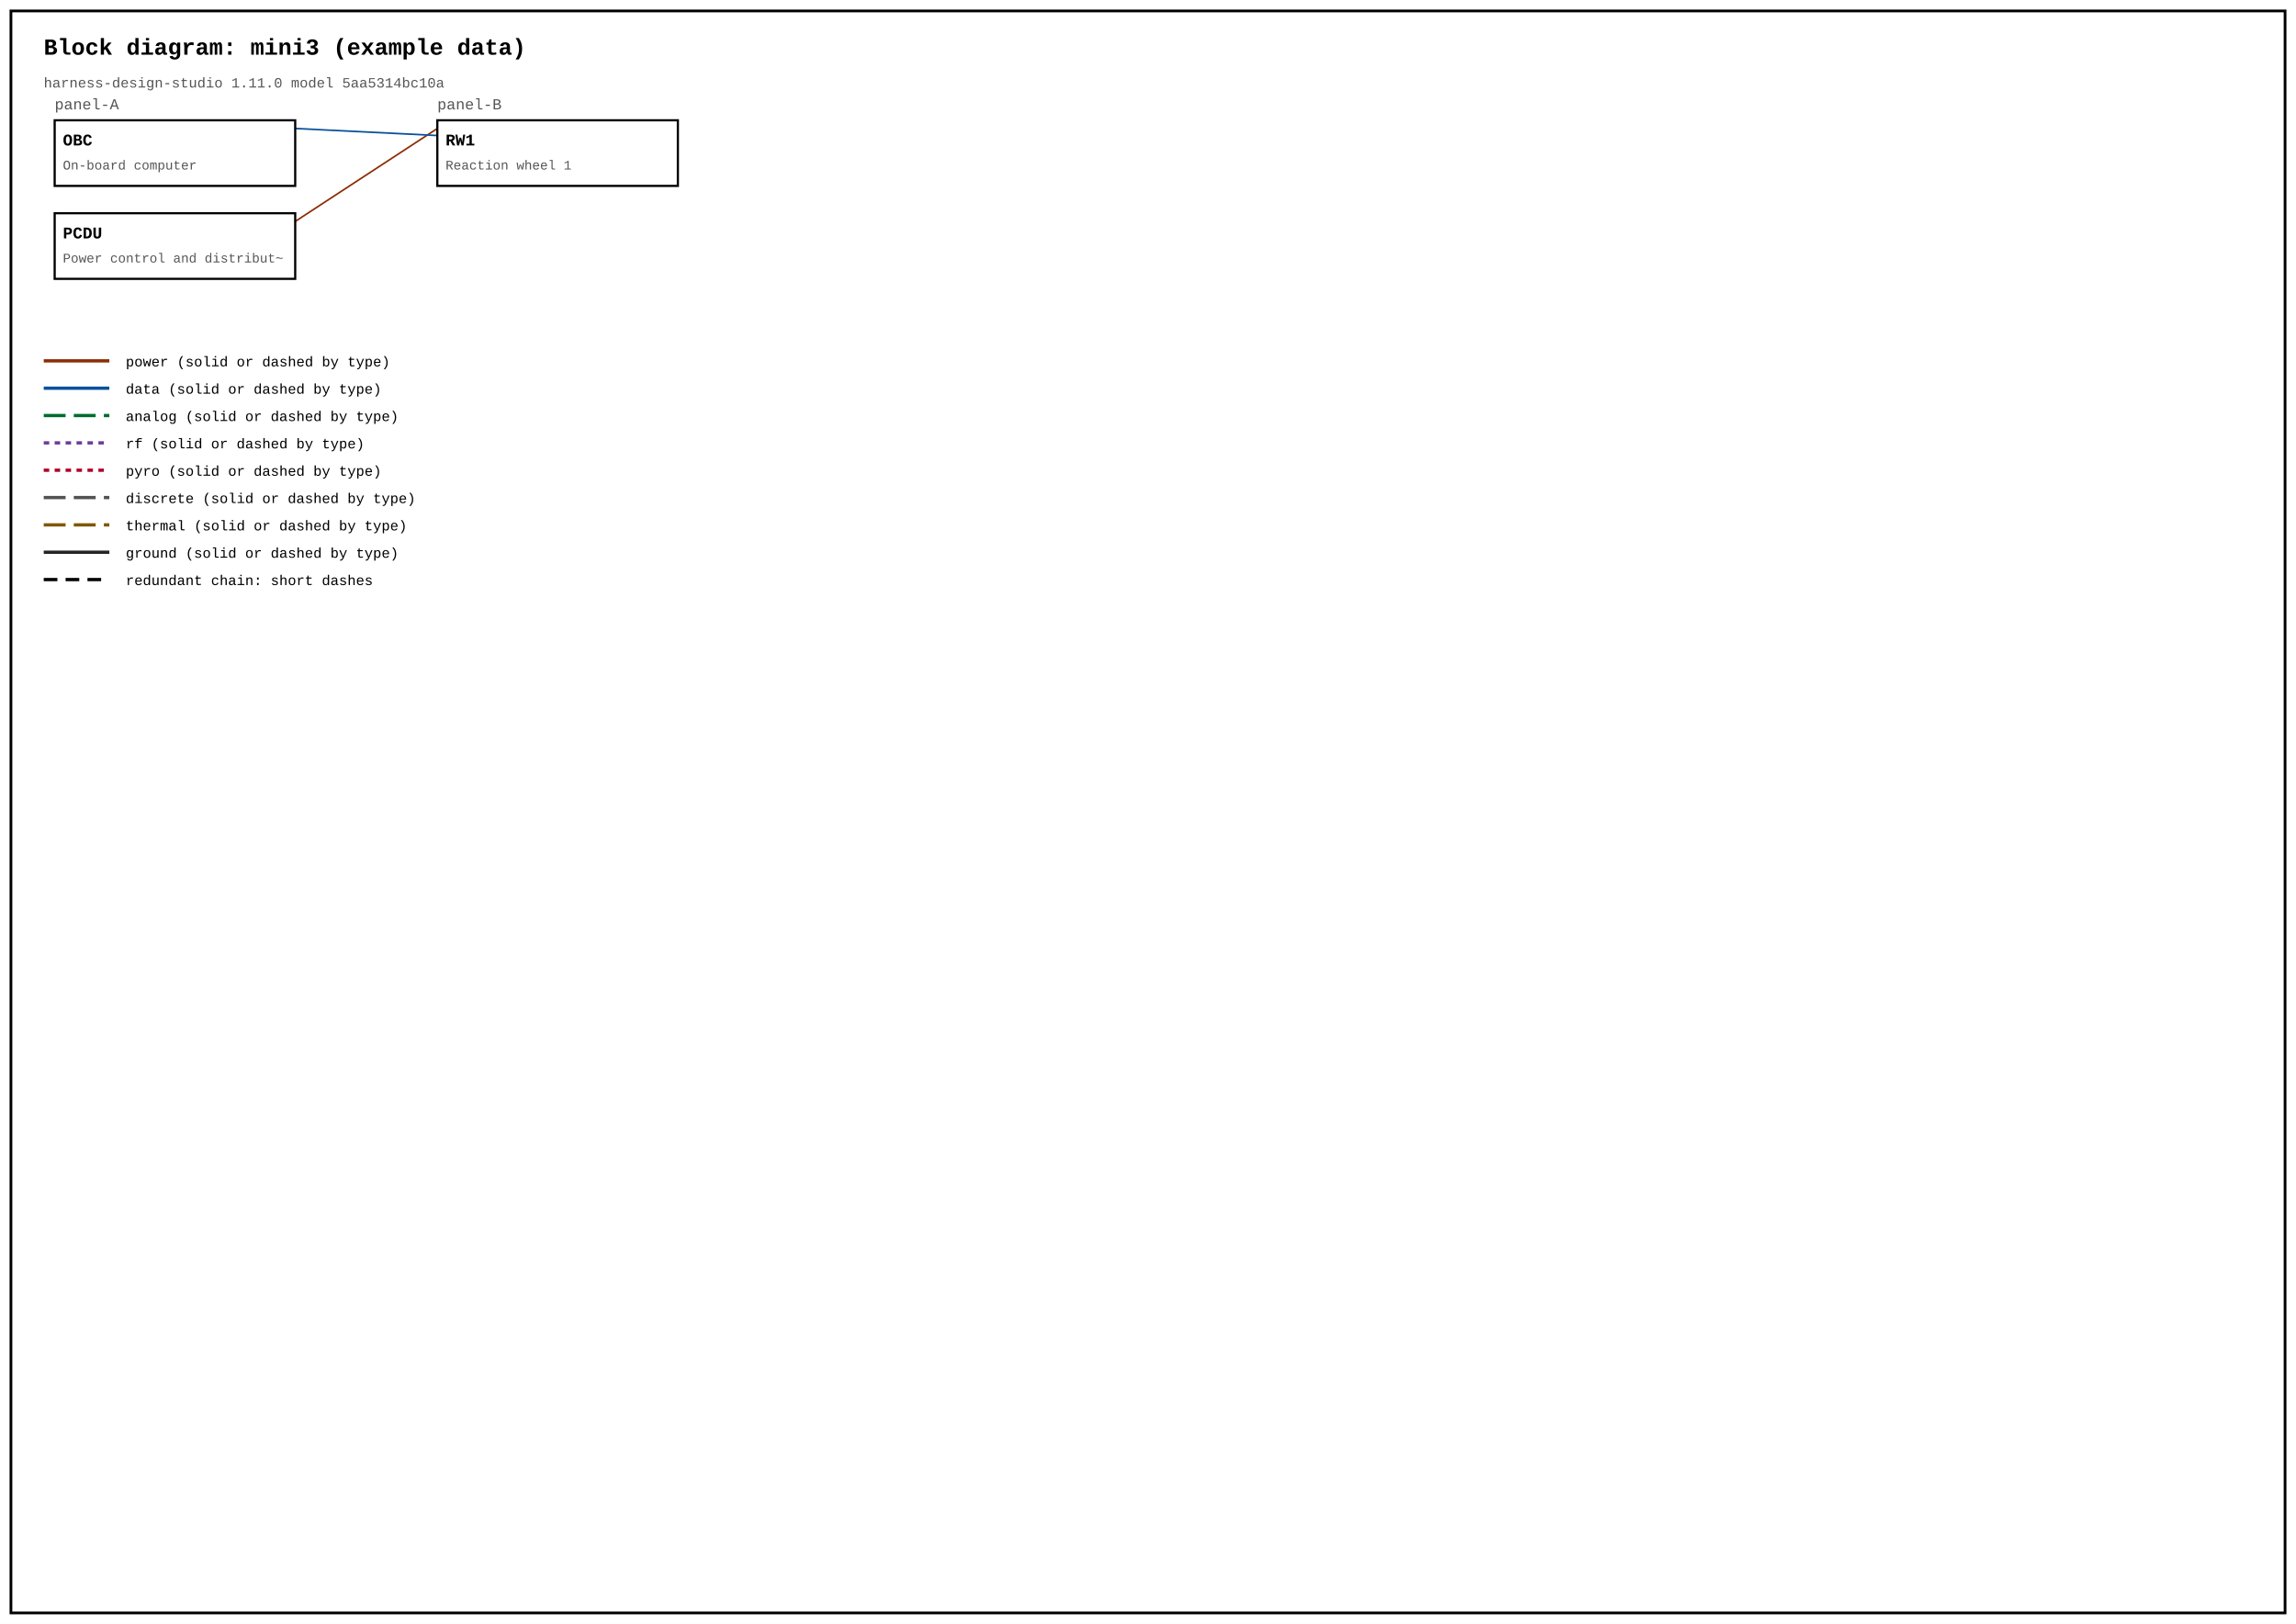
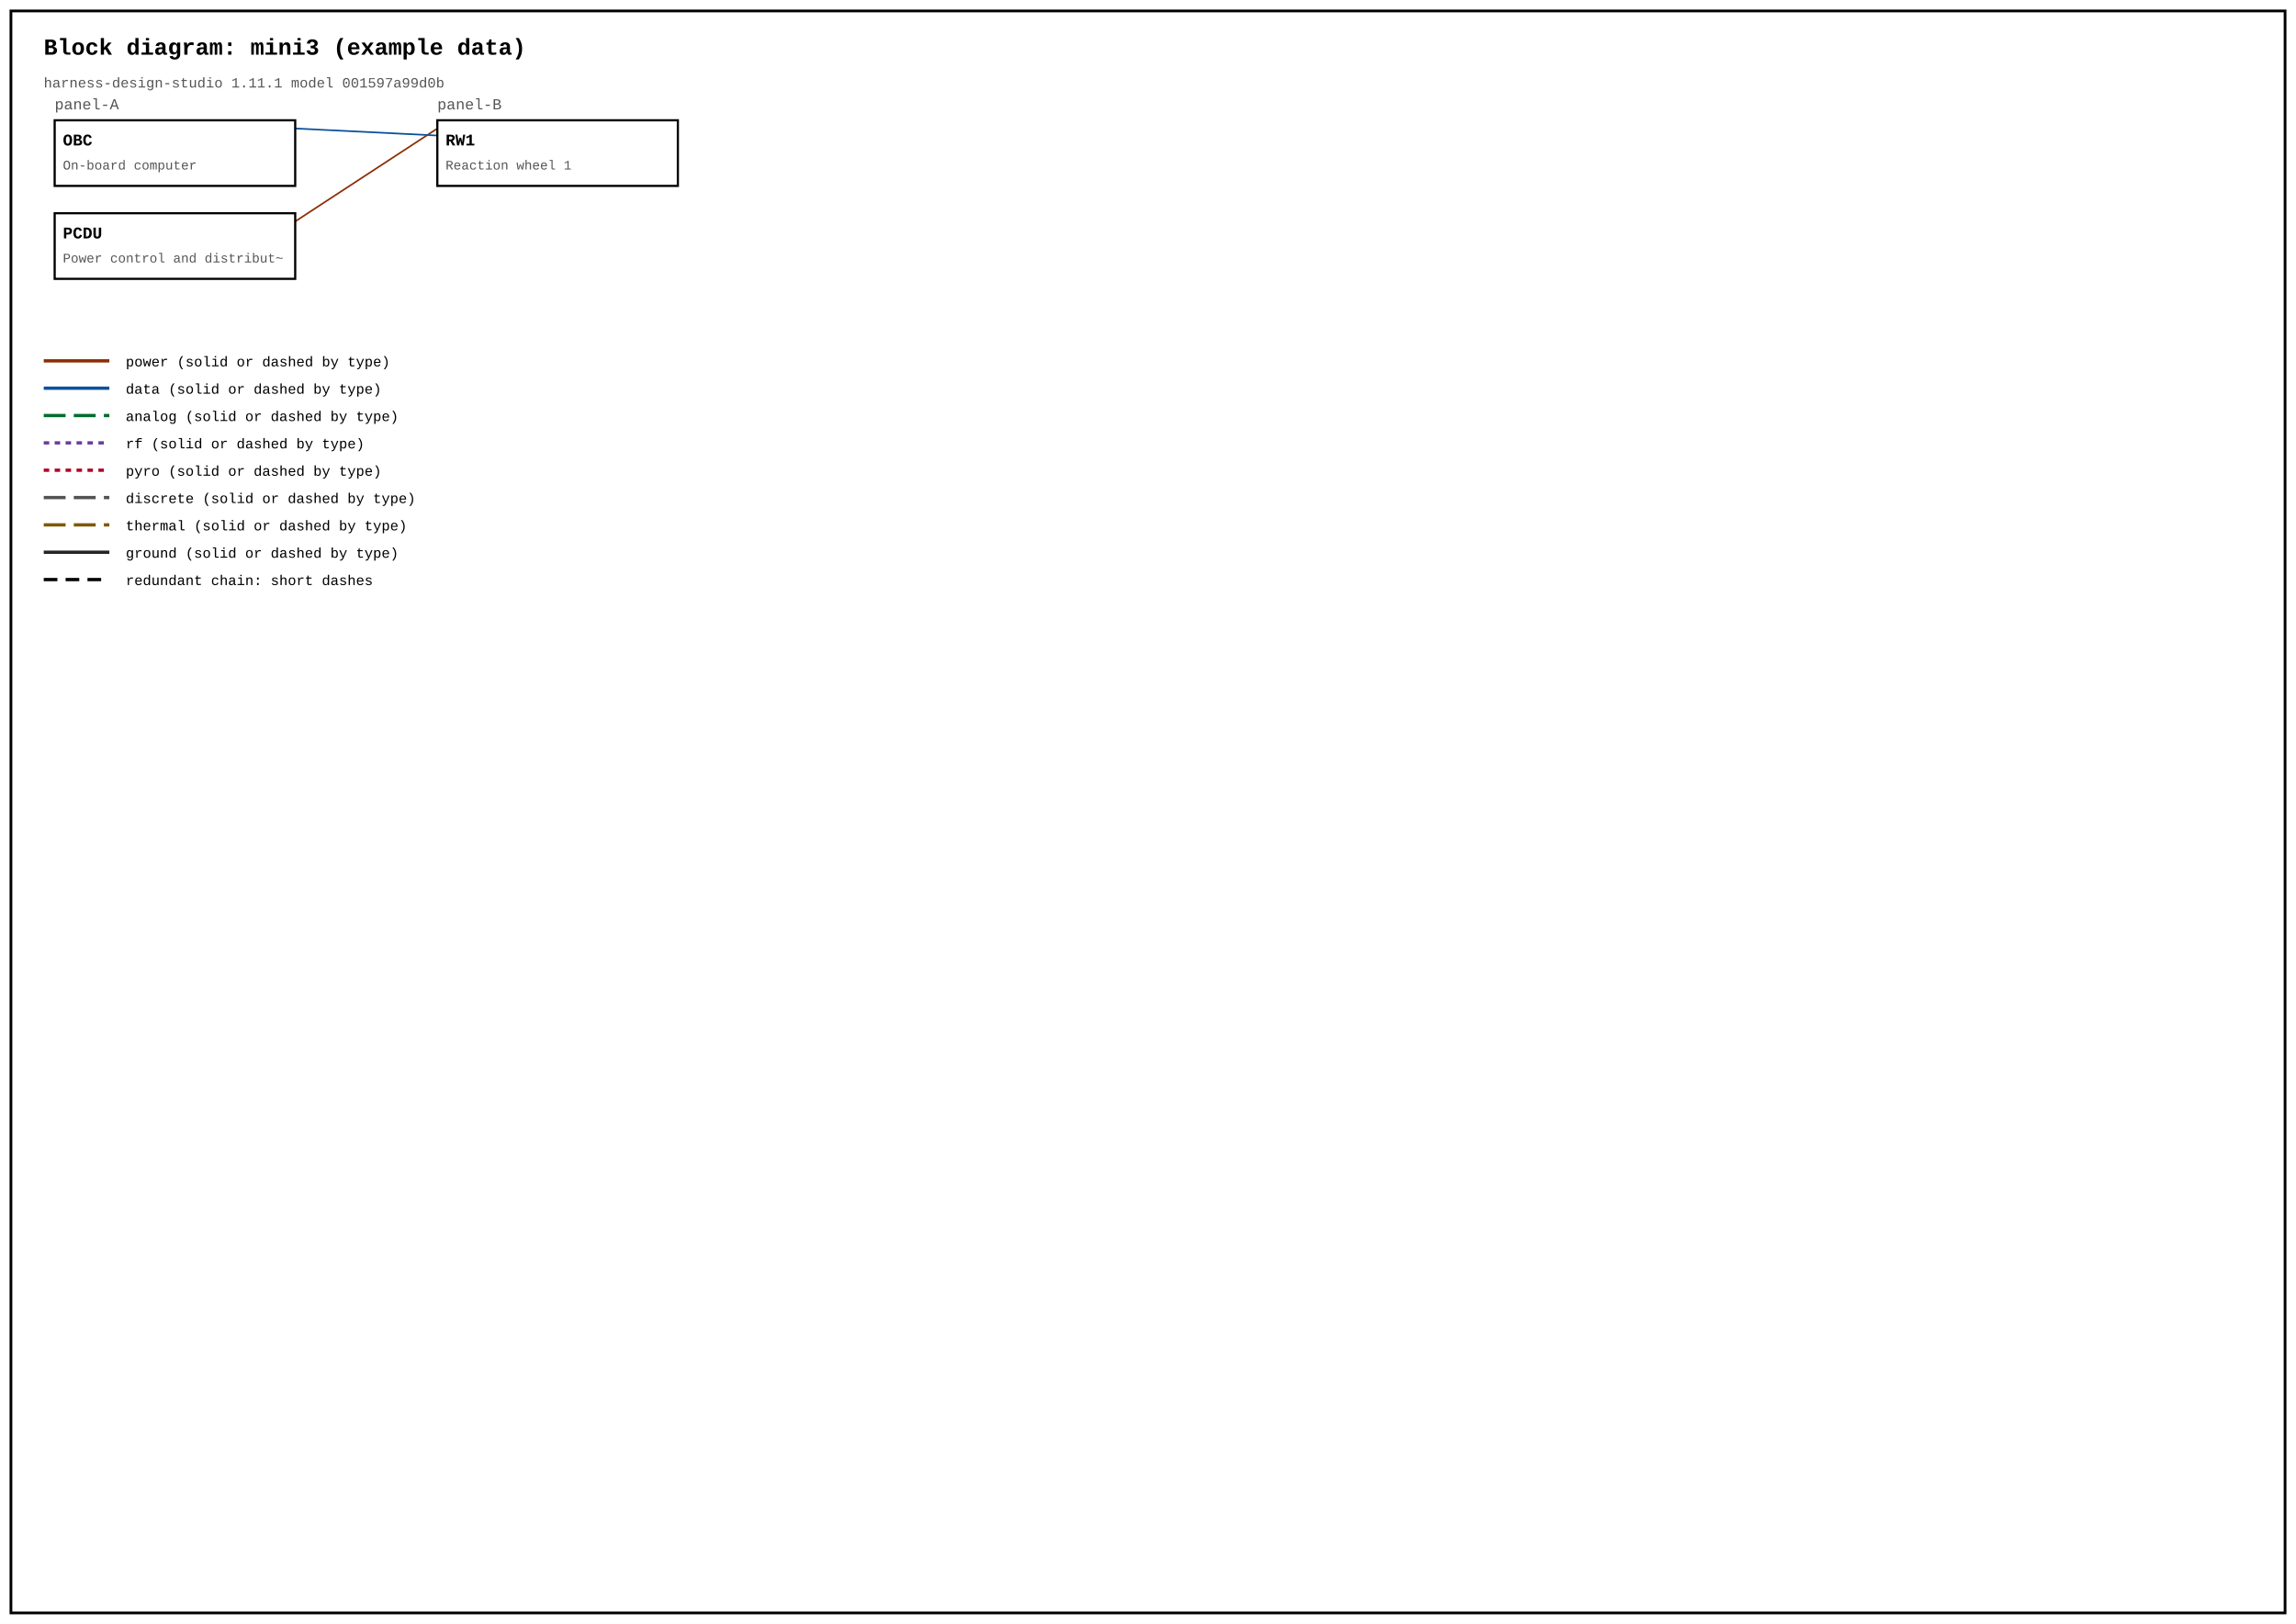
<svg xmlns="http://www.w3.org/2000/svg" width="420mm" height="297mm" viewBox="0 0 420 297" font-family="Courier New, Courier, monospace">
  <rect x="0" y="0" width="420" height="297" fill="#ffffff" />
  <rect x="2" y="2" width="416" height="293" fill="none" stroke="#000000" stroke-width="0.5" />
  <text x="8" y="10" font-size="4.2" font-weight="bold" text-anchor="start" fill="#000000">Block diagram: mini3 (example data)</text>
-   <text x="8" y="16" font-size="2.6" text-anchor="start" fill="#555555">harness-design-studio 1.11.0 model 5aa5314bc10a</text>
+   <text x="8" y="16" font-size="2.6" text-anchor="start" fill="#555555">harness-design-studio 1.11.1 model 001597a99d0b</text>
  <text x="10" y="20" font-size="2.8" text-anchor="start" fill="#555555">panel-A</text>
  <text x="80" y="20" font-size="2.8" text-anchor="start" fill="#555555">panel-B</text>
  <line x1="54" y1="40.5" x2="80" y2="23.5" stroke="#8c2d04" stroke-width="0.3" />
  <line x1="54" y1="23.5" x2="80" y2="24.786" stroke="#08519c" stroke-width="0.3" />
  <rect x="10" y="22" width="44" height="12" fill="#ffffff" stroke="#000000" stroke-width="0.4" />
  <text x="11.5" y="26.6" font-size="3" font-weight="bold" text-anchor="start" fill="#000000">OBC</text>
  <text x="11.5" y="31" font-size="2.4" text-anchor="start" fill="#555555">On-board computer</text>
  <rect x="10" y="39" width="44" height="12" fill="#ffffff" stroke="#000000" stroke-width="0.4" />
  <text x="11.5" y="43.6" font-size="3" font-weight="bold" text-anchor="start" fill="#000000">PCDU</text>
  <text x="11.5" y="48" font-size="2.4" text-anchor="start" fill="#555555">Power control and distribut~</text>
  <rect x="80" y="22" width="44" height="12" fill="#ffffff" stroke="#000000" stroke-width="0.4" />
  <text x="81.5" y="26.6" font-size="3" font-weight="bold" text-anchor="start" fill="#000000">RW1</text>
  <text x="81.5" y="31" font-size="2.4" text-anchor="start" fill="#555555">Reaction wheel 1</text>
  <line x1="8" y1="66" x2="20" y2="66" stroke="#8c2d04" stroke-width="0.6" />
  <text x="23" y="67" font-size="2.6" text-anchor="start" fill="#000000">power (solid or dashed by type)</text>
  <line x1="8" y1="71" x2="20" y2="71" stroke="#08519c" stroke-width="0.6" />
  <text x="23" y="72" font-size="2.6" text-anchor="start" fill="#000000">data (solid or dashed by type)</text>
  <line x1="8" y1="76" x2="20" y2="76" stroke="#006d2c" stroke-width="0.6" stroke-dasharray="4 1.5" />
  <text x="23" y="77" font-size="2.6" text-anchor="start" fill="#000000">analog (solid or dashed by type)</text>
  <line x1="8" y1="81" x2="20" y2="81" stroke="#6a3d9a" stroke-width="0.6" stroke-dasharray="1 1" />
  <text x="23" y="82" font-size="2.6" text-anchor="start" fill="#000000">rf (solid or dashed by type)</text>
  <line x1="8" y1="86" x2="20" y2="86" stroke="#b10026" stroke-width="0.6" stroke-dasharray="1 1" />
  <text x="23" y="87" font-size="2.6" text-anchor="start" fill="#000000">pyro (solid or dashed by type)</text>
  <line x1="8" y1="91" x2="20" y2="91" stroke="#525252" stroke-width="0.6" stroke-dasharray="4 1.5" />
  <text x="23" y="92" font-size="2.6" text-anchor="start" fill="#000000">discrete (solid or dashed by type)</text>
  <line x1="8" y1="96" x2="20" y2="96" stroke="#7f5800" stroke-width="0.6" stroke-dasharray="4 1.5" />
  <text x="23" y="97" font-size="2.6" text-anchor="start" fill="#000000">thermal (solid or dashed by type)</text>
  <line x1="8" y1="101" x2="20" y2="101" stroke="#252525" stroke-width="0.6" />
  <text x="23" y="102" font-size="2.6" text-anchor="start" fill="#000000">ground (solid or dashed by type)</text>
  <line x1="8" y1="106" x2="20" y2="106" stroke="#000000" stroke-width="0.6" stroke-dasharray="2.5 1.5" />
  <text x="23" y="107" font-size="2.6" text-anchor="start" fill="#000000">redundant chain: short dashes</text>
</svg>
